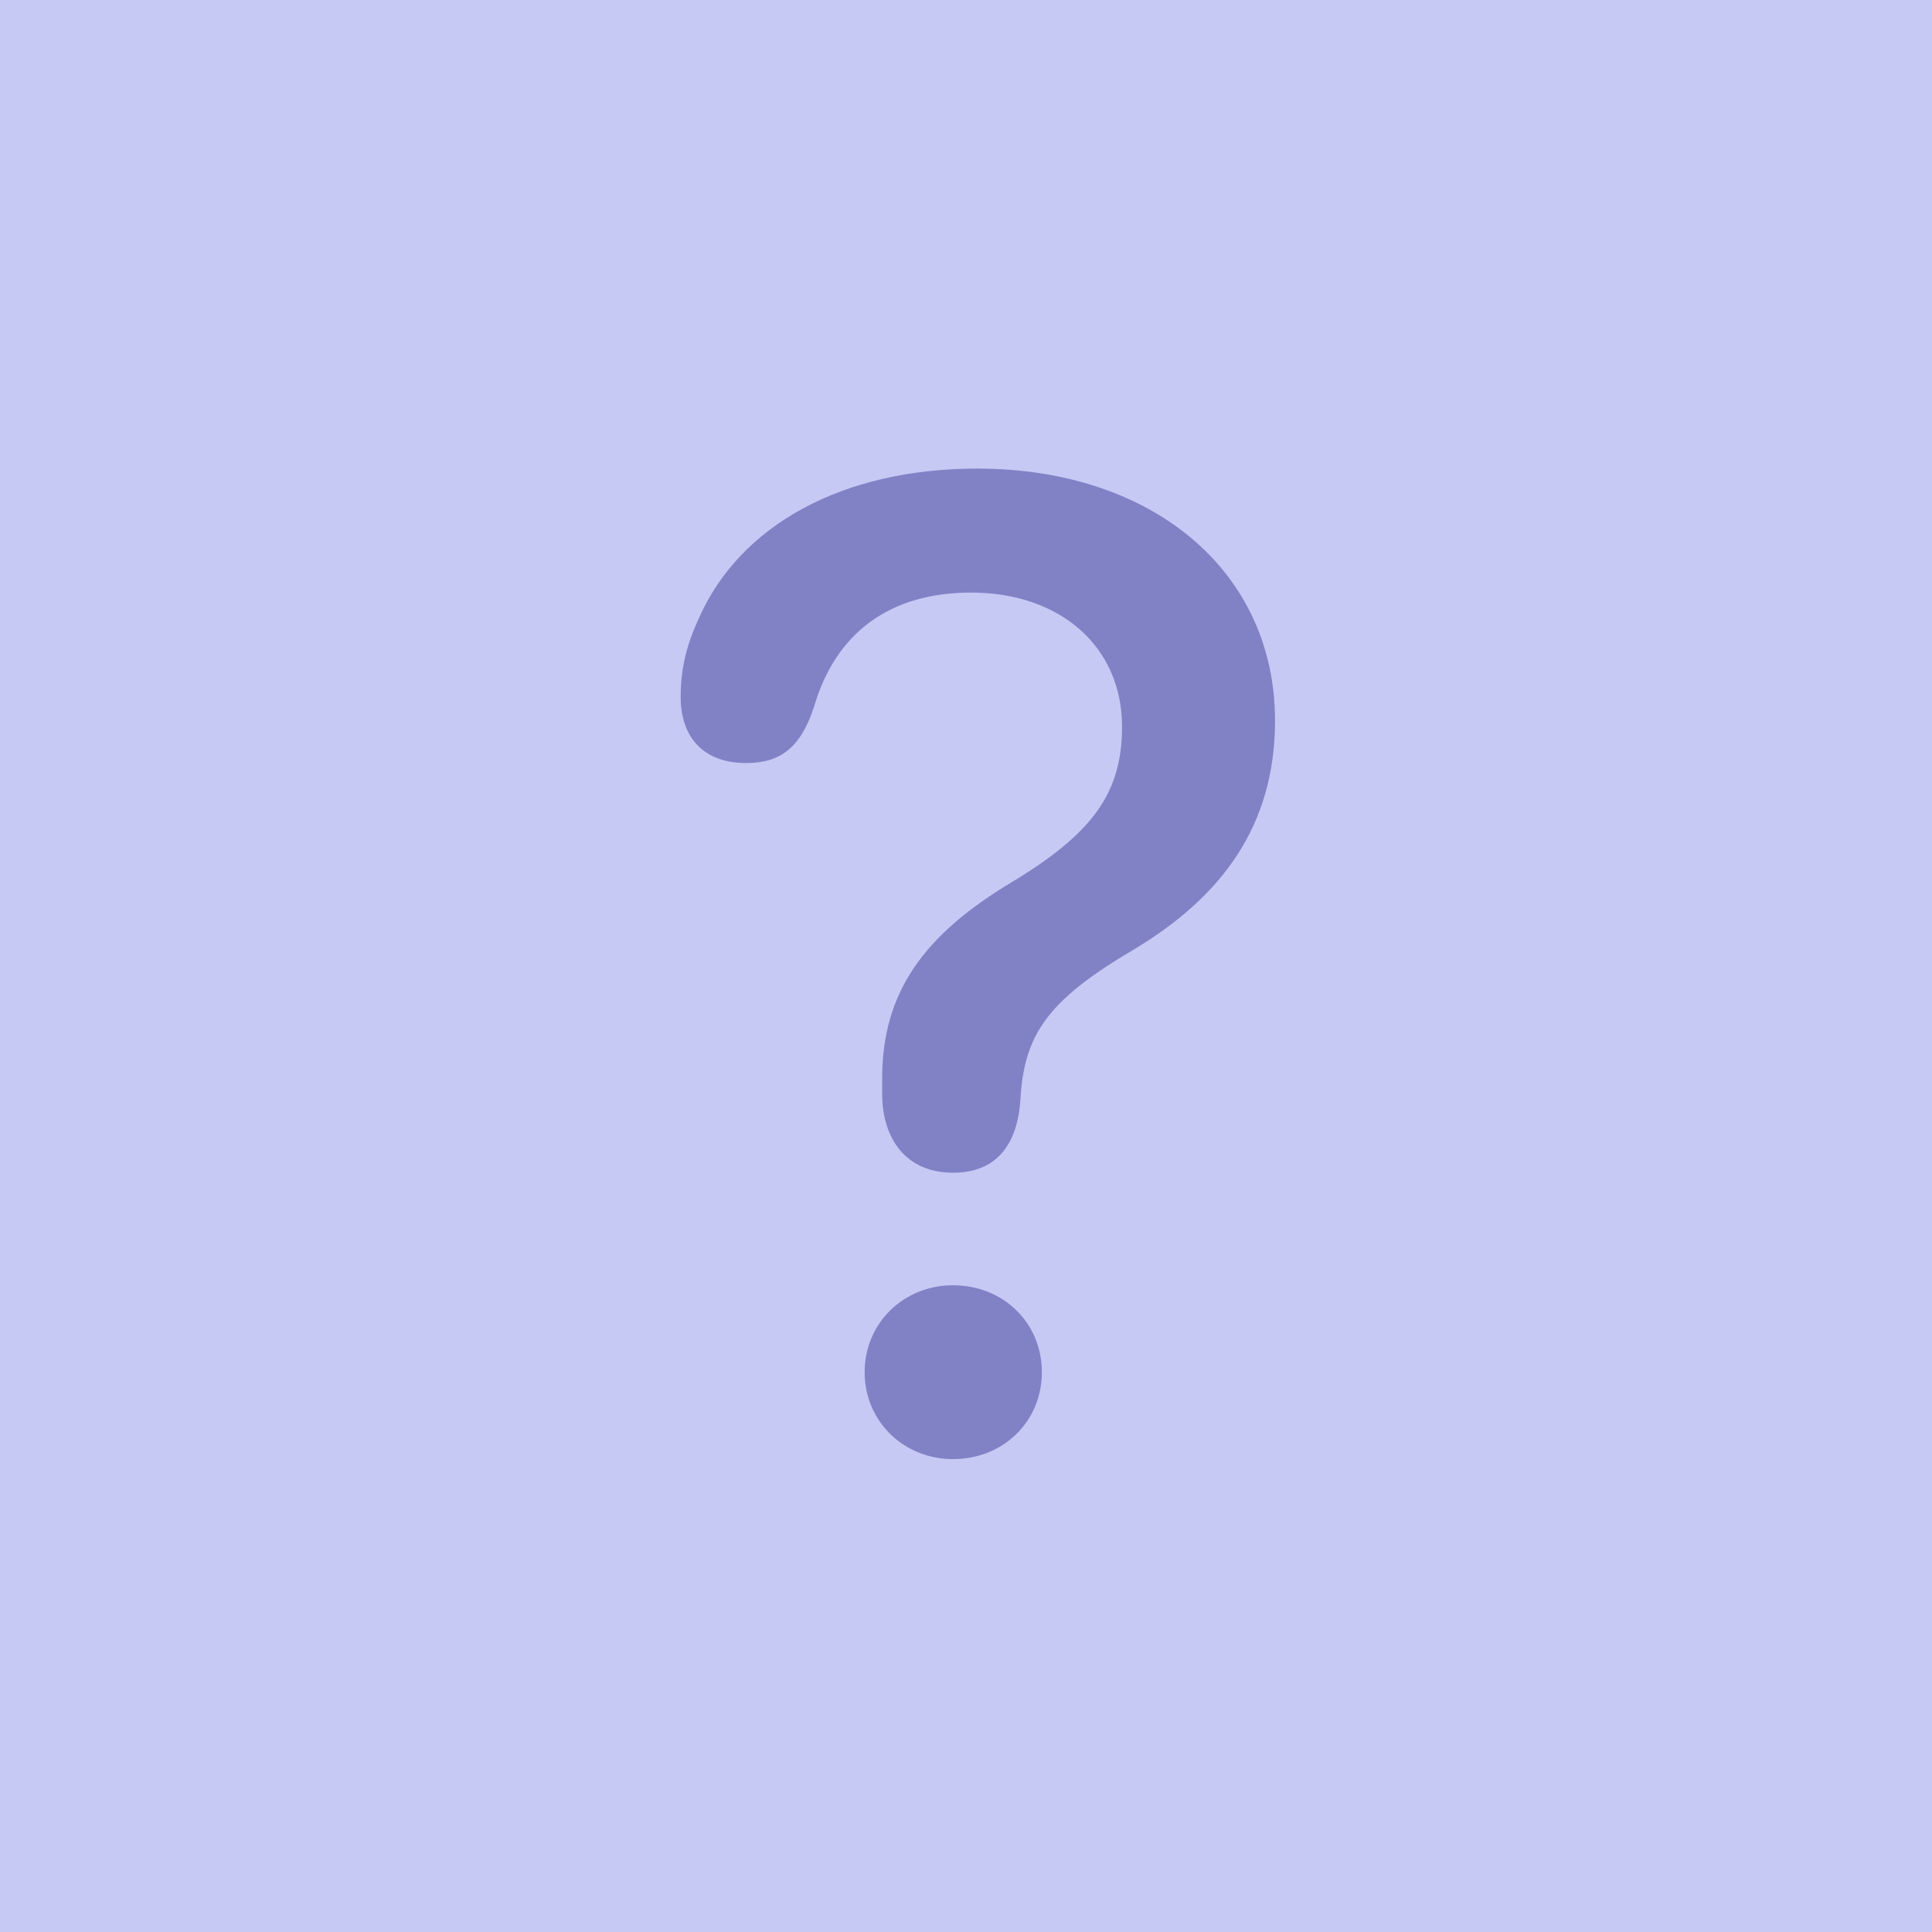
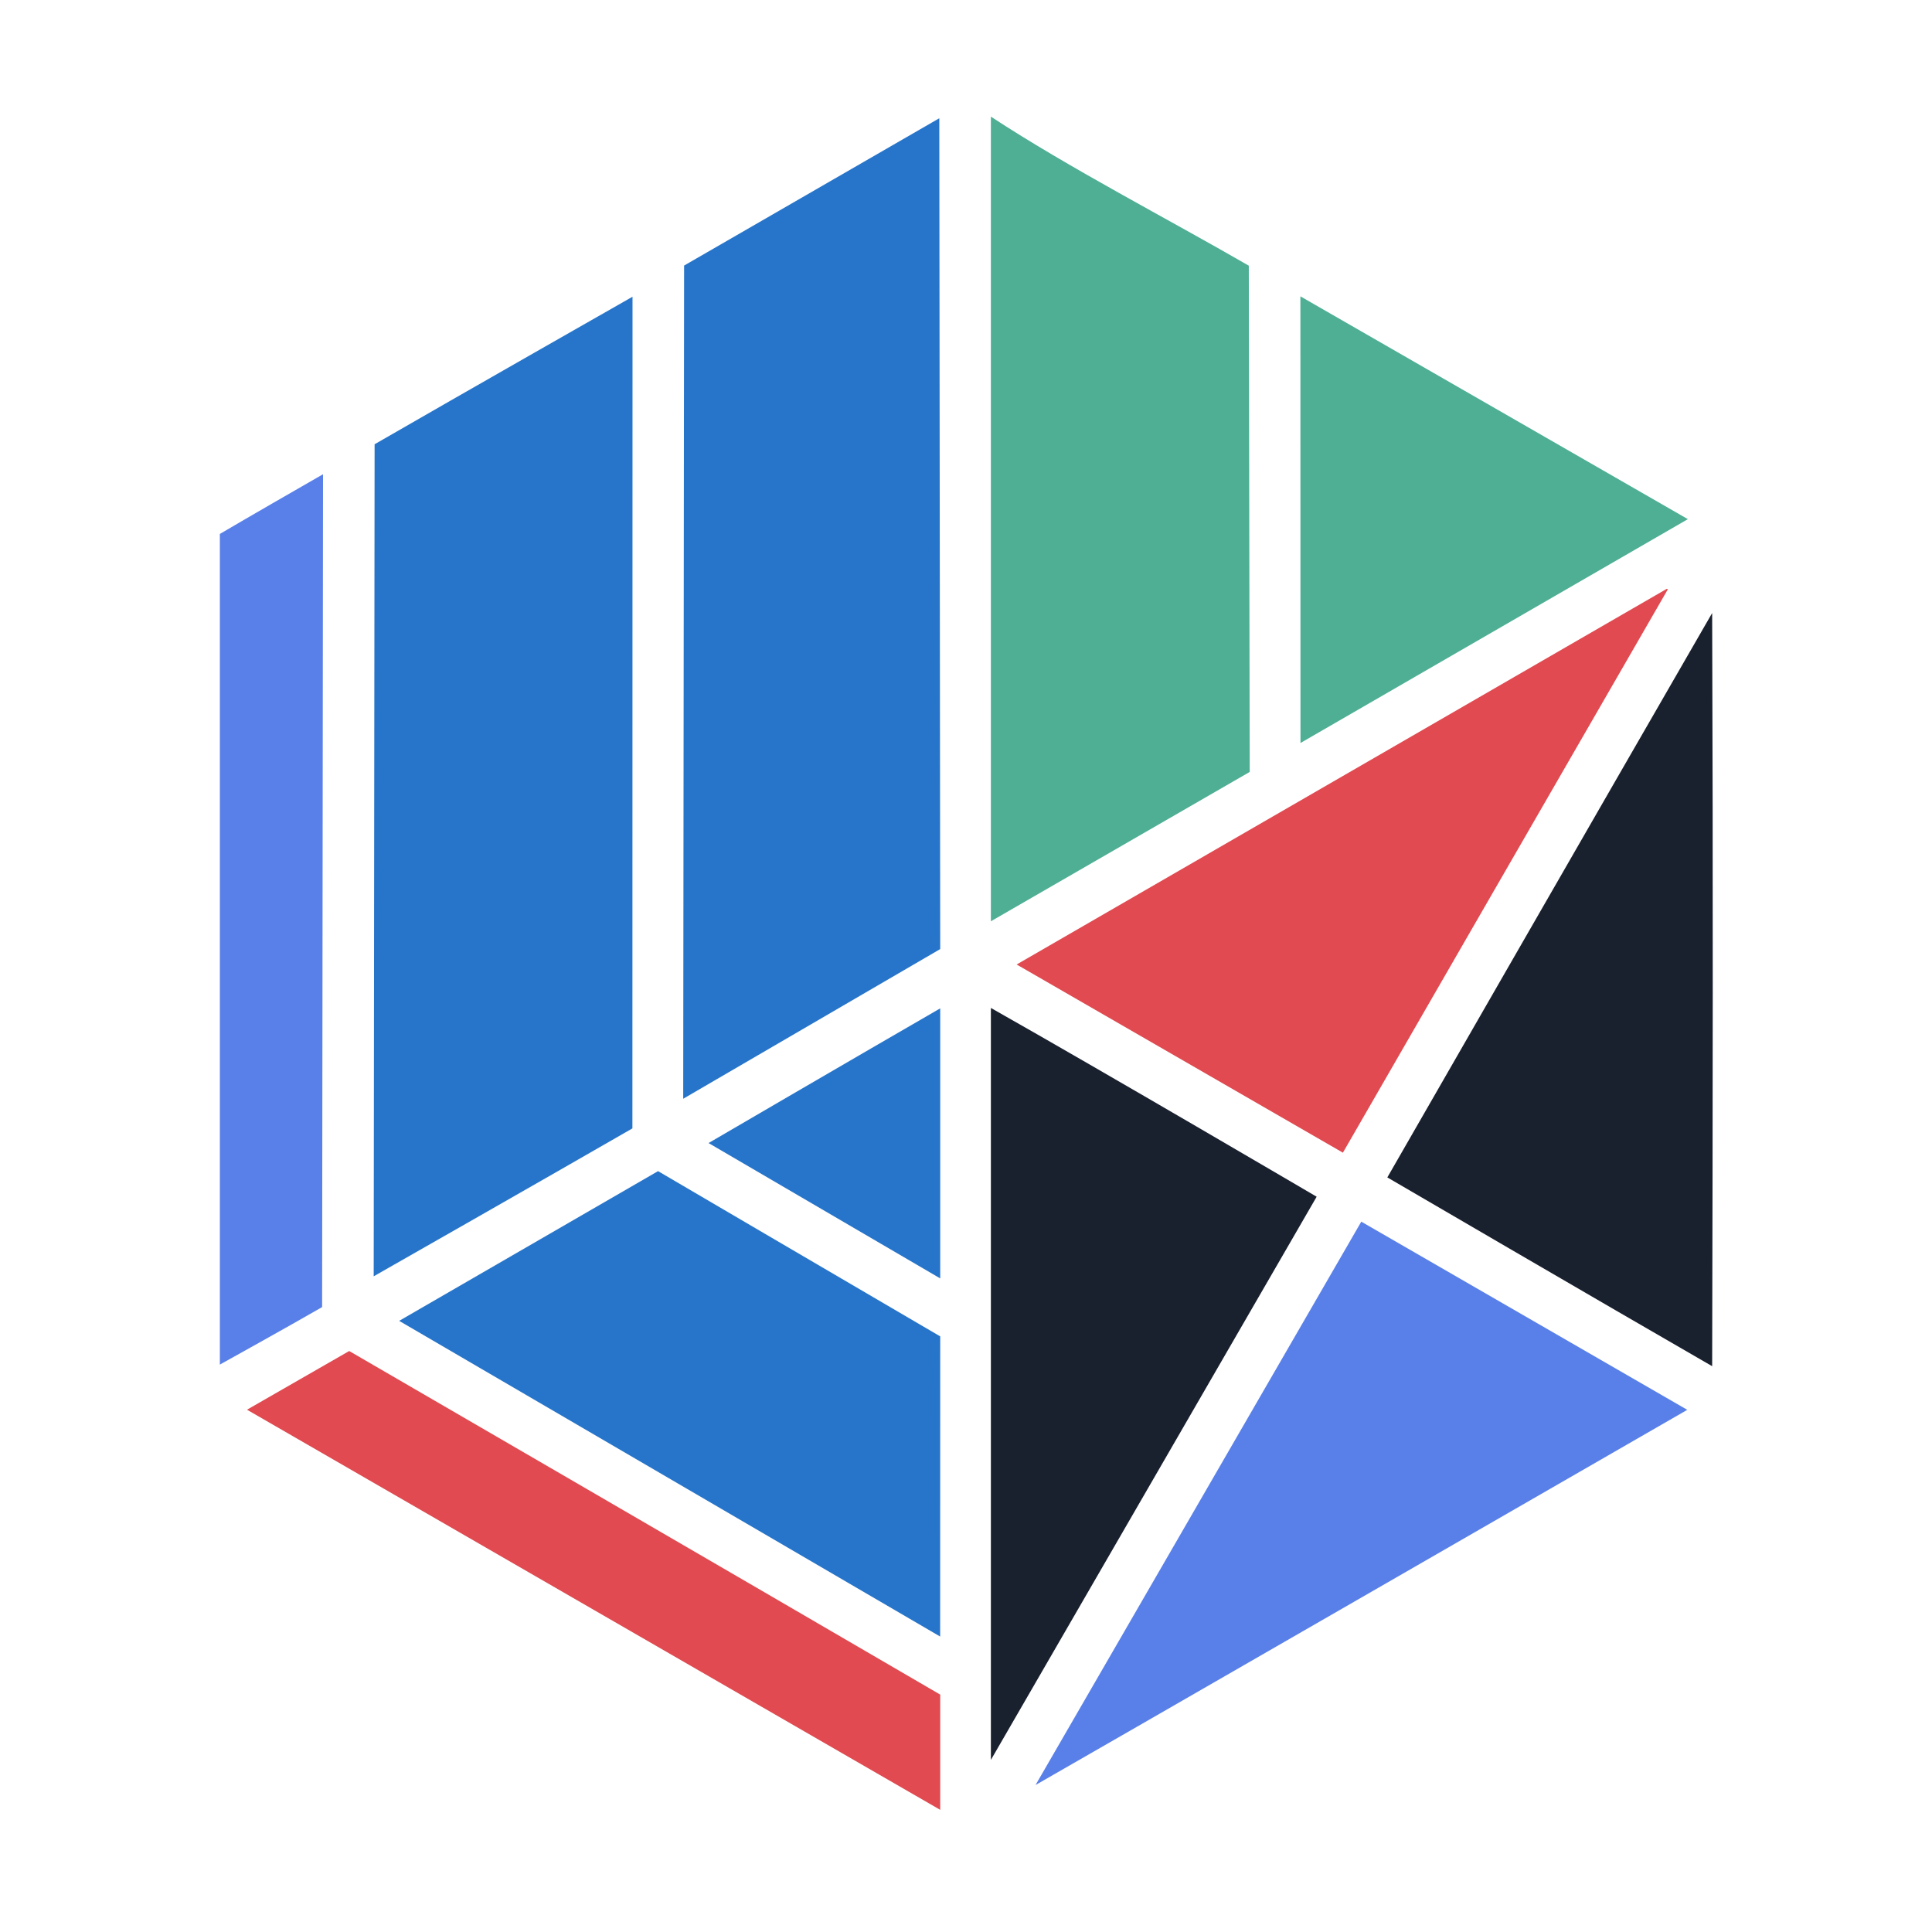
- <svg xmlns="http://www.w3.org/2000/svg" width="56" height="56" viewBox="0 0 56 56" fill="none">
-   <rect width="56" height="56" fill="#C6C9F4" />
-   <path d="M27.621 33.992C28.891 33.992 29.477 33.172 29.574 31.922C29.672 30.008 30.336 29.012 32.855 27.527C35.434 25.984 36.957 23.914 36.957 20.887C36.957 16.57 33.422 13.582 28.324 13.582C24.418 13.582 21.449 15.223 20.258 17.918C19.906 18.68 19.73 19.363 19.73 20.203C19.73 21.395 20.414 22.117 21.625 22.117C22.602 22.117 23.207 21.688 23.598 20.477C24.223 18.348 25.785 17.176 28.148 17.176C30.746 17.176 32.523 18.758 32.523 21.062C32.523 22.977 31.684 24.148 29.32 25.574C26.781 27.098 25.57 28.758 25.57 31.258V31.707C25.57 32.996 26.254 33.992 27.621 33.992ZM27.621 42.293C29.086 42.293 30.199 41.199 30.199 39.773C30.199 38.348 29.086 37.254 27.621 37.254C26.195 37.254 25.062 38.348 25.062 39.773C25.062 41.199 26.195 42.293 27.621 42.293Z" fill="#8082C5" />
+ <svg xmlns="http://www.w3.org/2000/svg" width="330" height="330" viewBox="0 0 330 330" fill="none">
+   <path d="M229.378 196.885C210.892 186.228 173.652 164.743 173.652 164.743C173.652 164.743 247.776 121.906 284.721 100.564L284.794 100.61L284.877 100.663C266.618 132.284 229.378 196.885 229.378 196.885Z" fill="#E04A50" />
+   <path d="M37.553 91.202C43.48 87.721 49.724 84.139 55.177 81.002C55.125 128.42 55.073 175.841 55.021 223.262C49.353 226.535 37.553 233.082 37.553 233.082V91.202Z" fill="#5980E9" />
+   <path d="M63.985 75.883C78.515 67.49 108.039 50.684 108.039 50.684C108.033 98.034 108.027 145.388 108.02 192.739C93.653 201.022 63.829 218.003 63.829 218.003C63.884 168.573 63.93 126.568 63.985 75.883Z" fill="#2775CA" />
+   <path d="M116.85 45.36C131.38 36.972 145.91 28.585 160.44 20.197C160.493 67.502 160.545 114.806 160.597 162.108L116.696 187.676C116.745 140.236 116.798 92.8 116.85 45.36Z" fill="#2775CA" />
+   <path d="M169.251 19.921C182.535 28.641 199.284 37.281 213.305 45.381C213.357 74.203 213.412 103.027 213.461 131.851C199.207 140.089 169.251 157.361 169.251 157.361L169.251 19.921Z" fill="#4EAF94" />
+   <path d="M222.116 50.616L288.3 88.675L222.131 126.908C222.131 101.478 222.116 76.047 222.116 50.616Z" fill="#4EAF94" />
+   <path d="M160.597 309.135L42.19 240.789L59.646 230.764C59.646 230.764 127.059 269.889 160.597 289.452V309.135Z" fill="#E04A50" />
+   <path d="M160.585 279.534L68.18 225.612C68.18 225.612 97.842 208.444 112.4 200.038C112.4 200.038 144.91 219.101 160.597 228.264L160.585 279.534Z" fill="#2775CA" />
+   <path d="M160.597 218.362L121.026 195.241C121.026 195.241 147.56 179.757 160.597 172.235V218.362Z" fill="#2775CA" />
+   <path d="M169.251 172.164C188.759 183.195 224.894 204.408 224.894 204.408L169.251 300.603V172.164Z" fill="#19202E" />
+   <path d="M176.878 304.893L232.518 208.668C250.999 219.331 288.201 240.81 288.201 240.81C288.201 240.81 177.105 304.814 176.878 304.893Z" fill="#5980E9" />
+   <path d="M292.449 233.355C273.959 222.701 236.968 201.111 236.968 201.111C236.968 201.111 273.95 136.752 292.449 104.711C292.615 150.301 292.556 189.136 292.449 233.355Z" fill="#19202E" />
</svg>
